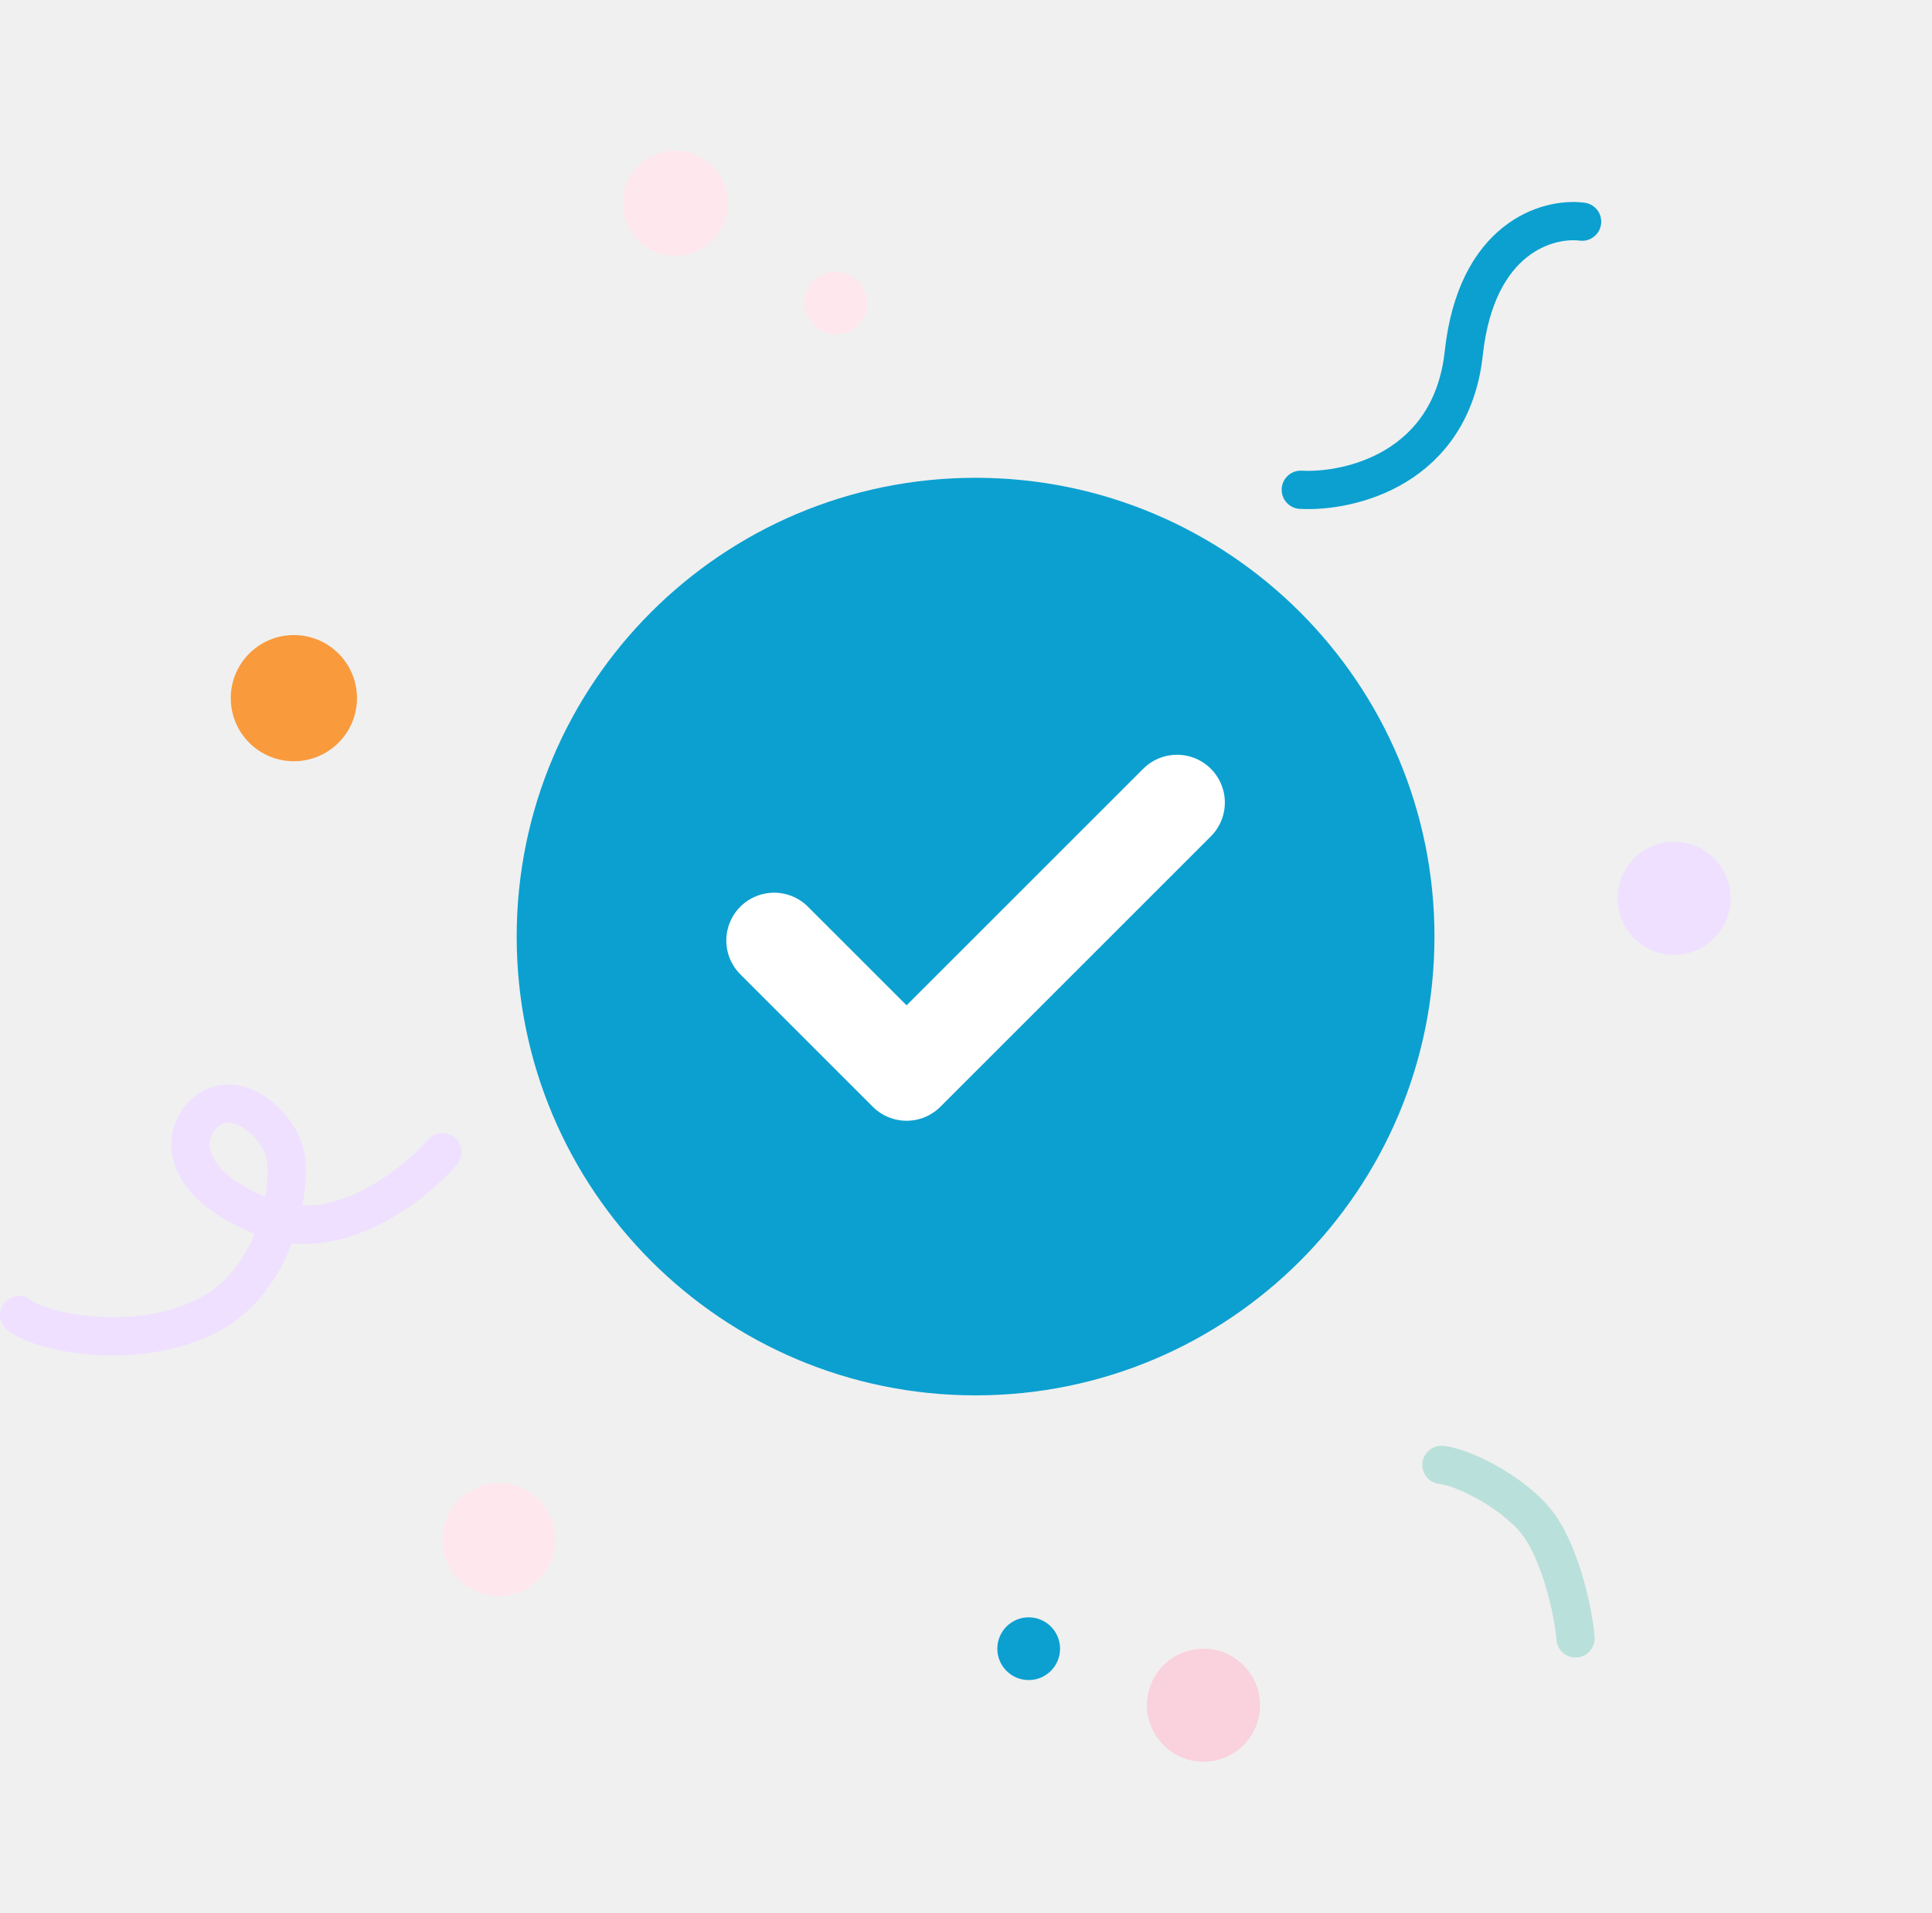
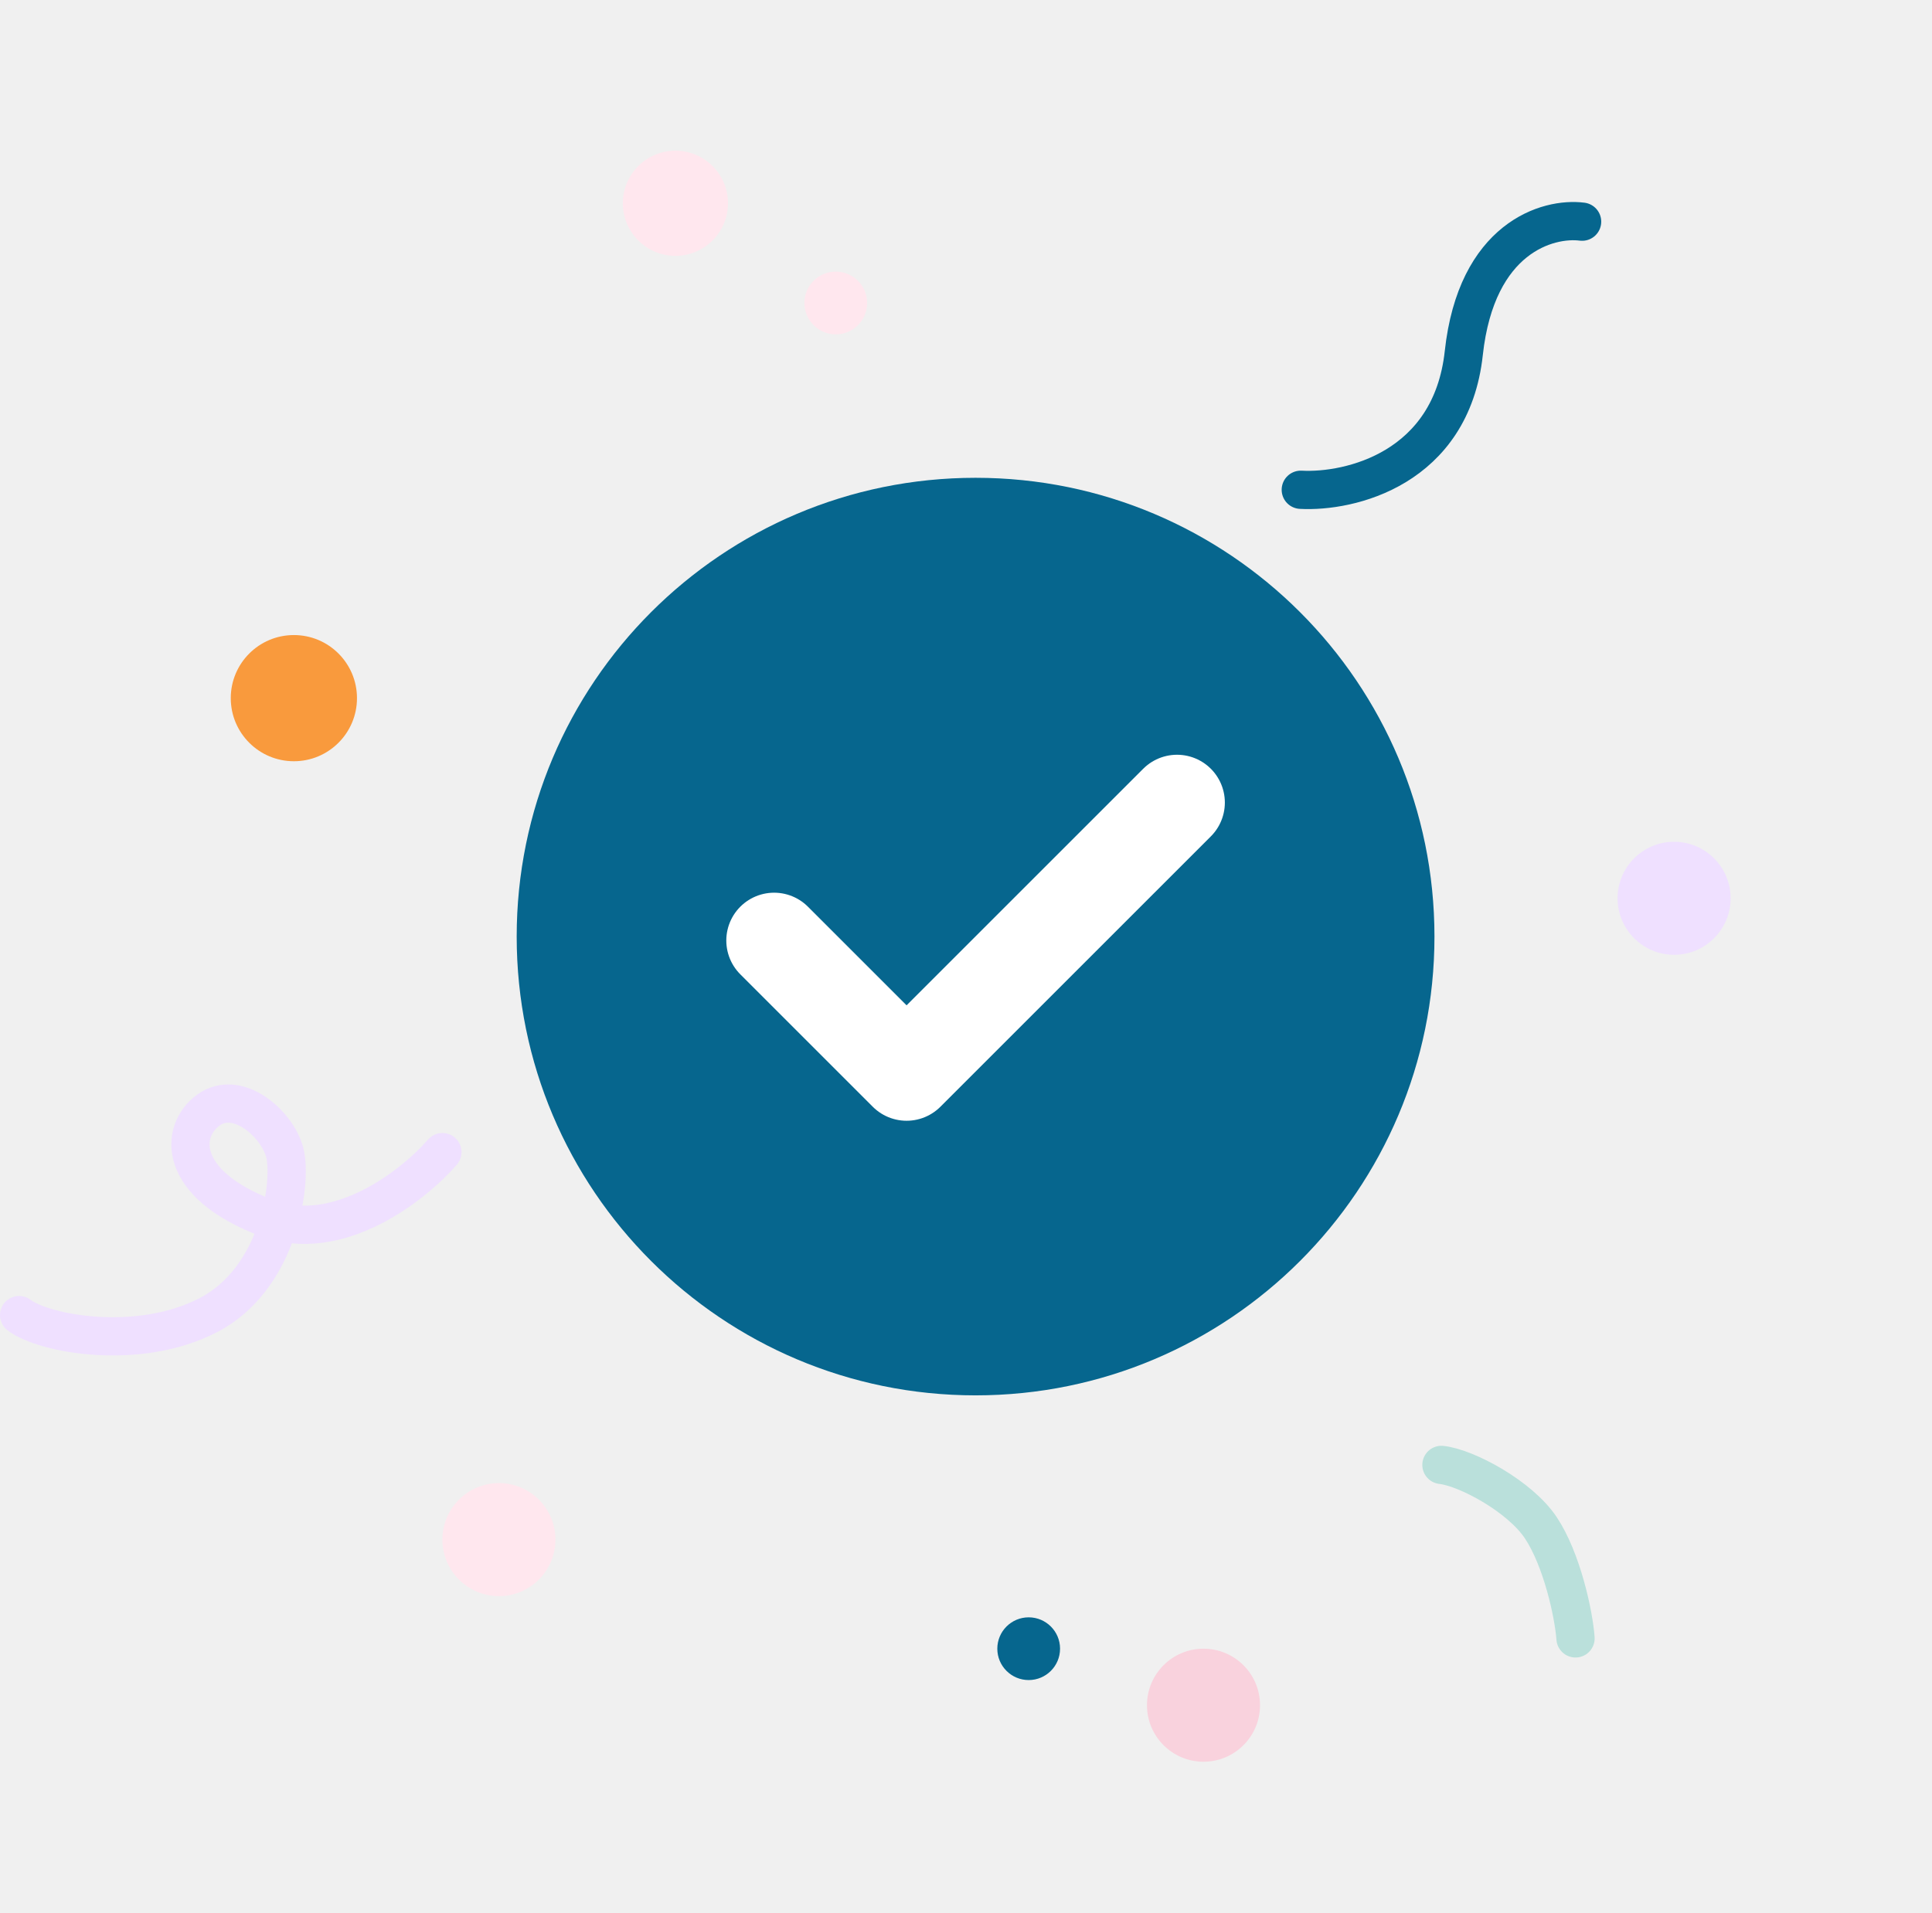
<svg xmlns="http://www.w3.org/2000/svg" width="101" height="100" viewBox="0 0 101 100" fill="none">
-   <rect x="27.011" y="24.984" width="47.979" height="47.979" rx="23.989" fill="#0BA0D0" />
+   <rect x="27.011" y="24.984" width="47.979" height="47.979" rx="23.989" fill="#06668E" />
  <path d="M40.469 49.179L47.394 56.104L61.532 41.966" stroke="white" stroke-width="5" stroke-linecap="round" stroke-linejoin="round" />
  <path d="M75.355 76.6C76.663 76.744 79.449 78.236 80.549 79.885C81.648 81.534 82.273 84.389 82.364 85.671" stroke="#BAE0DB" stroke-width="2" stroke-linecap="round" stroke-linejoin="round" />
  <path d="M23.128 60.245C21.616 61.986 17.658 65.11 13.919 63.681C9.246 61.894 9.384 59.145 10.896 58.046C12.408 56.946 14.469 58.733 14.881 60.245C15.294 61.757 14.607 66.842 10.896 68.766C7.185 70.69 2.237 69.728 1 68.766" stroke="#EFE0FF" stroke-width="2" stroke-linecap="round" stroke-linejoin="round" />
-   <path d="M82.708 11.591C80.921 11.362 77.183 12.416 76.523 18.463C75.864 24.511 70.567 25.748 68.002 25.61" stroke="#0BA0D0" stroke-width="2" stroke-linecap="round" stroke-linejoin="round" />
+   <path d="M82.708 11.591C80.921 11.362 77.183 12.416 76.523 18.463C75.864 24.511 70.567 25.748 68.002 25.61" stroke="#06668E" stroke-width="2" stroke-linecap="round" stroke-linejoin="round" />
  <circle cx="15.363" cy="36.506" r="3.299" fill="#F99A3D" />
  <circle cx="35.309" cy="10.629" r="2.749" fill="#FFE7EE" />
  <circle cx="43.692" cy="15.843" r="1.64" fill="#FFE7EE" />
  <circle cx="87.518" cy="46.971" r="2.955" fill="#EFE0FF" />
  <circle cx="26.082" cy="80.506" r="2.955" fill="#FFE7EE" />
  <circle cx="62.916" cy="89.165" r="2.955" fill="#F9D2DD" />
-   <circle cx="53.777" cy="86.21" r="1.64" fill="#0BA0D0" />
+   <circle cx="53.777" cy="86.21" r="1.64" fill="#06668E" />
</svg>
